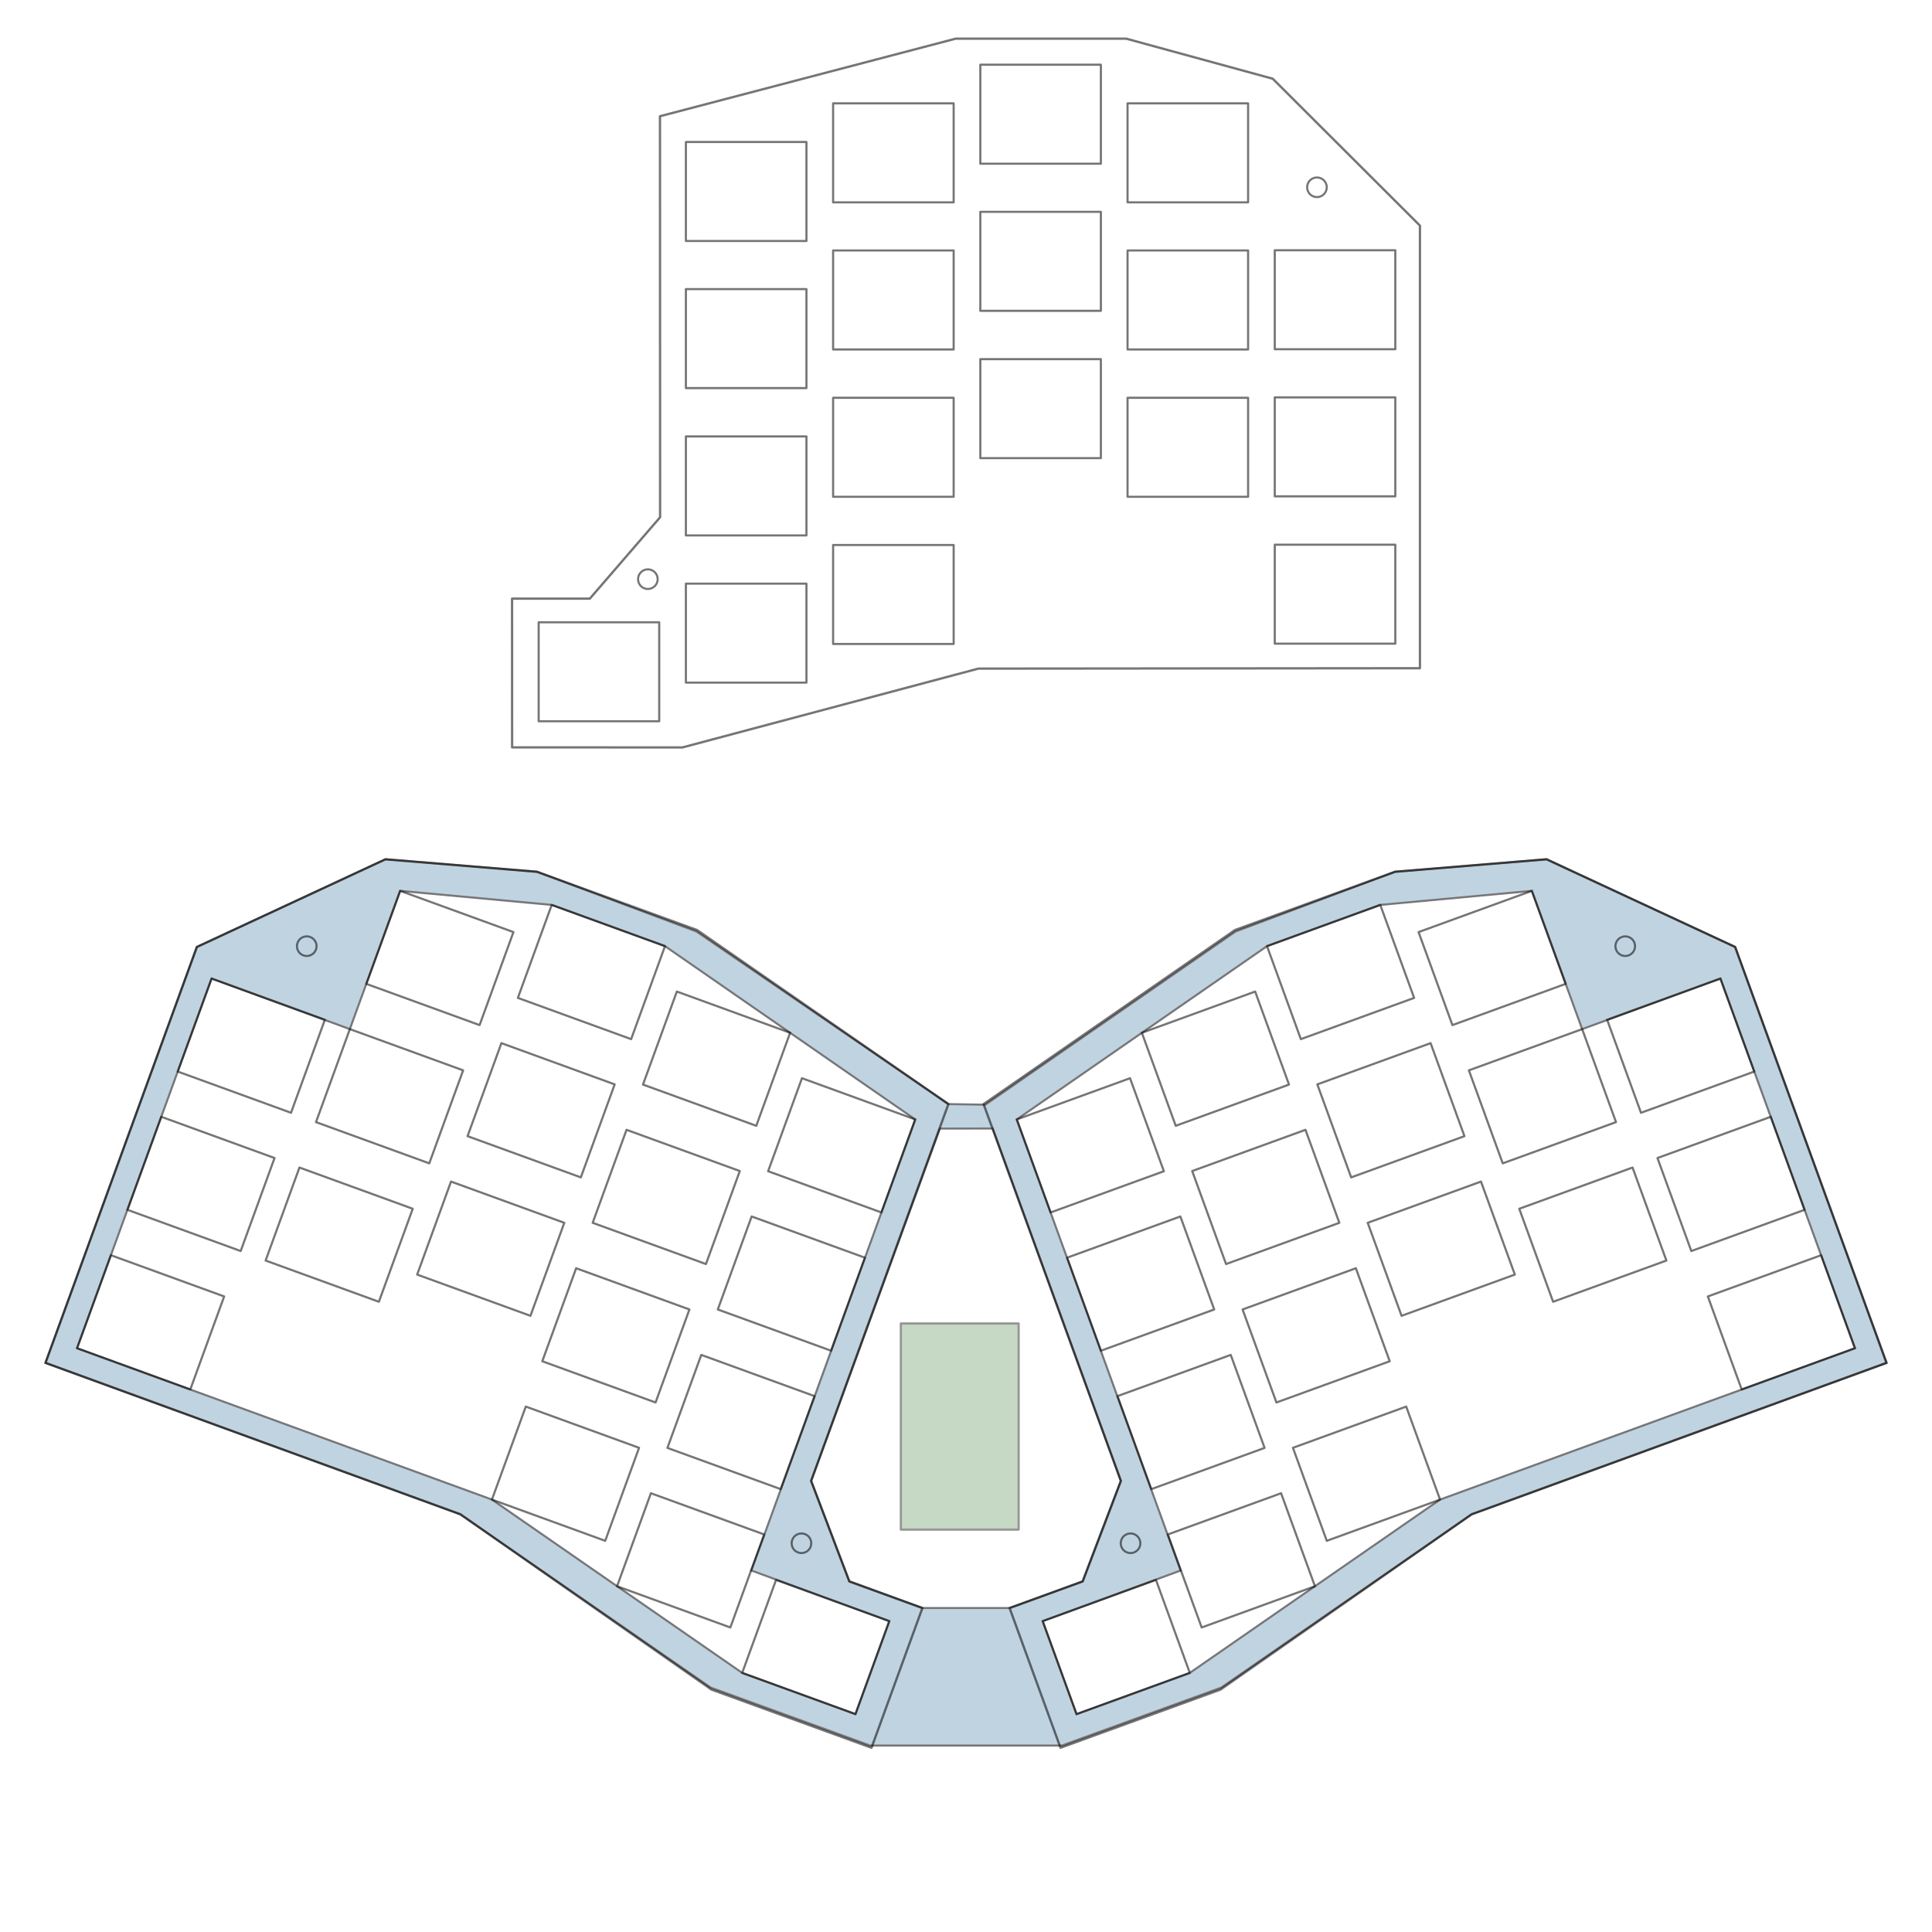
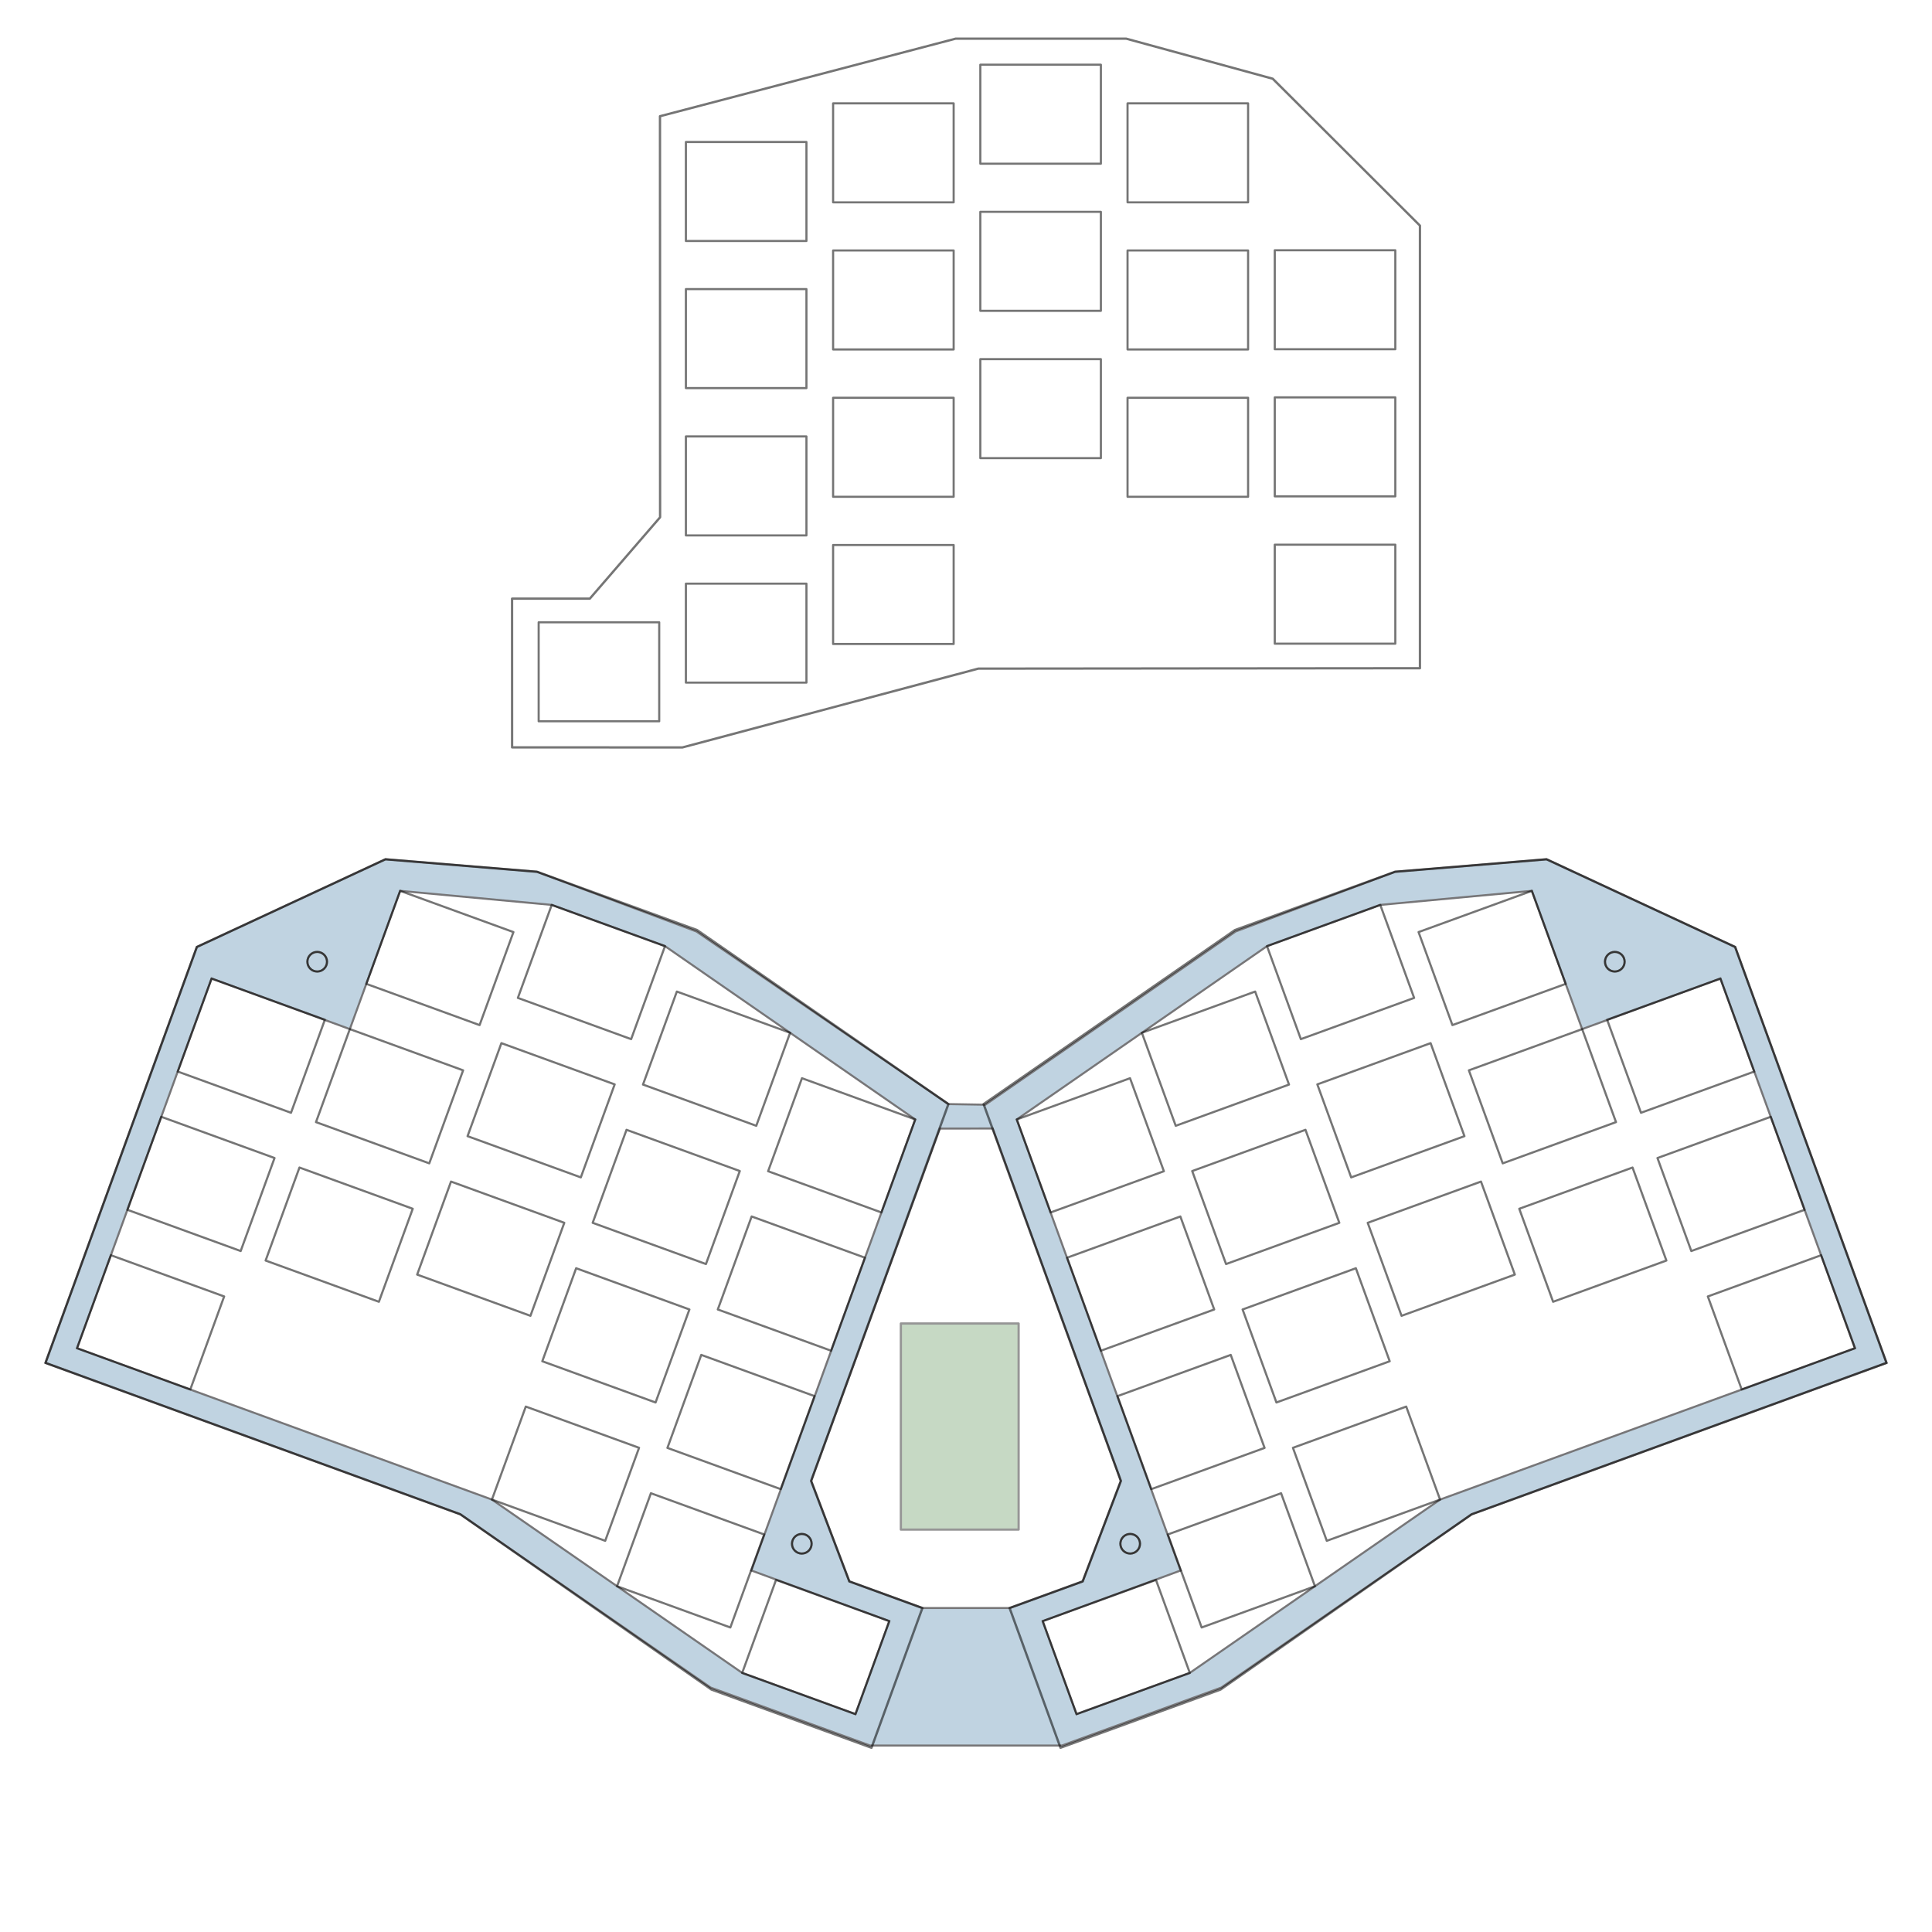
<svg xmlns="http://www.w3.org/2000/svg" xmlns:xlink="http://www.w3.org/1999/xlink" id="svg2944" version="1.1" viewBox="0 0 250 250" height="250mm" width="250mm">
-   <defs id="defs2938" />
+   <defs id="defs2938">
+     </defs>
  <g id="layer2" style="display:inline;opacity:0.644" transform="translate(1.920729,0.0567925)">
    <rect y="171.203" x="114.649" height="26.67" width="15.24" id="rect1250-2" style="opacity:0.644;fill:#74a16f;fill-opacity:1;stroke:#000000;stroke-width:0.289;stroke-linejoin:round;stroke-opacity:1;stop-color:#000000" />
  </g>
  <g style="display:inline;opacity:0.538" id="layer3" transform="translate(1.920729,0.0567925)">
    <path id="path3627" style="opacity:1;fill:#89aec8;fill-opacity:1;stroke:#010004;stroke-width:0.265px;stroke-linecap:butt;stroke-linejoin:miter;stroke-opacity:1;stop-opacity:1" d="m 47.955,111.134 -24.403,11.346 -19.588,53.819 53.686,19.594 32.401,22.425 20.622,7.499 h 24.812 l 20.622,-7.499 32.401,-22.425 53.686,-19.594 -19.588,-53.819 -24.402,-11.346 -19.604,1.615 -20.639,7.731 -32.381,22.413 -4.777,-0.081 -32.604,-22.332 -20.639,-7.731 z m 1.905,4.085 19.611,1.817 14.659,5.335 16.191,11.214 16.191,11.214 -21.209,58.364 17.853,6.553 -4.381,12.035 -14.658,-5.336 -32.382,-22.427 -53.689,-19.586 17.411,-47.838 17.891,6.544 z m 146.438,0 6.512,17.89 17.89,-6.544 17.412,47.838 -53.689,19.586 -32.382,22.427 -14.659,5.336 -4.381,-12.035 17.854,-6.553 -21.209,-58.364 16.191,-11.214 16.191,-11.214 14.658,-5.335 z m -69.761,30.75 16.582,45.604 -4.943,13.004 -9.456,3.443 h -11.282 l -9.455,-3.443 -4.944,-13.004 16.658,-45.592 z" />
+     <use height="100%" width="100%" id="use124" xlink:href="#g118" y="0" x="0" style="display:inline" transform="translate(-1.920729,-0.0567925)" />
  </g>
  <g style="display:inline;opacity:0.542" transform="translate(4.169901,-5.644136)" id="layer1">
    <g style="display:inline" transform="translate(65.39583,23.88)" id="g1017">
      <g id="g2653" transform="translate(0,4.999696)">
        <rect y="57.288" x="0.138" height="12.808" width="15.599" id="rect1798-3-1-5" style="fill:none;stroke:#000000;stroke-width:0.276;stroke-linejoin:round;stroke-miterlimit:4;stroke-dasharray:none;stroke-opacity:1" />
      </g>
      <g transform="translate(19.05)" id="g2653-4">
        <rect y="0.138" x="0.138" height="12.808" width="15.599" id="rect1798-0" style="fill:none;stroke:#000000;stroke-width:0.276;stroke-linejoin:round;stroke-miterlimit:4;stroke-dasharray:none;stroke-opacity:1" />
        <rect style="fill:none;stroke:#000000;stroke-width:0.276;stroke-linejoin:round;stroke-miterlimit:4;stroke-dasharray:none;stroke-opacity:1" id="rect1798-3-6" width="15.599" height="12.808" x="0.138" y="19.176" />
        <rect y="38.238" x="0.138" height="12.808" width="15.599" id="rect1798-3-1-53" style="fill:none;stroke:#000000;stroke-width:0.276;stroke-linejoin:round;stroke-miterlimit:4;stroke-dasharray:none;stroke-opacity:1" />
        <rect style="fill:none;stroke:#000000;stroke-width:0.276;stroke-linejoin:round;stroke-miterlimit:4;stroke-dasharray:none;stroke-opacity:1" id="rect1798-3-1-5-8" width="15.599" height="12.808" x="0.138" y="57.288" />
      </g>
      <g transform="translate(38.1,-5)" id="g2653-49">
        <rect y="0.138" x="0.138" height="12.808" width="15.599" id="rect1798-1" style="fill:none;stroke:#000000;stroke-width:0.276;stroke-linejoin:round;stroke-miterlimit:4;stroke-dasharray:none;stroke-opacity:1" />
        <rect style="fill:none;stroke:#000000;stroke-width:0.276;stroke-linejoin:round;stroke-miterlimit:4;stroke-dasharray:none;stroke-opacity:1" id="rect1798-3-5" width="15.599" height="12.808" x="0.138" y="19.176" />
        <rect y="38.238" x="0.138" height="12.808" width="15.599" id="rect1798-3-1-9" style="fill:none;stroke:#000000;stroke-width:0.276;stroke-linejoin:round;stroke-miterlimit:4;stroke-dasharray:none;stroke-opacity:1" />
        <rect style="fill:none;stroke:#000000;stroke-width:0.276;stroke-linejoin:round;stroke-miterlimit:4;stroke-dasharray:none;stroke-opacity:1" id="rect1798-3-1-5-83" width="15.599" height="12.808" x="0.138" y="57.288" />
      </g>
      <g transform="translate(57.15,-10)" id="g2653-1">
        <rect y="0.138" x="0.138" height="12.808" width="15.599" id="rect1798-9" style="fill:none;stroke:#000000;stroke-width:0.276;stroke-linejoin:round;stroke-miterlimit:4;stroke-dasharray:none;stroke-opacity:1" />
        <rect style="fill:none;stroke:#000000;stroke-width:0.276;stroke-linejoin:round;stroke-miterlimit:4;stroke-dasharray:none;stroke-opacity:1" id="rect1798-3-67" width="15.599" height="12.808" x="0.138" y="19.176" />
        <rect y="38.238" x="0.138" height="12.808" width="15.599" id="rect1798-3-1-8" style="fill:none;stroke:#000000;stroke-width:0.276;stroke-linejoin:round;stroke-miterlimit:4;stroke-dasharray:none;stroke-opacity:1" />
      </g>
      <g transform="translate(76.2,-5)" id="g2653-5">
        <rect y="0.138" x="0.138" height="12.808" width="15.599" id="rect1798-5" style="fill:none;stroke:#000000;stroke-width:0.276;stroke-linejoin:round;stroke-miterlimit:4;stroke-dasharray:none;stroke-opacity:1" />
        <rect style="fill:none;stroke:#000000;stroke-width:0.276;stroke-linejoin:round;stroke-miterlimit:4;stroke-dasharray:none;stroke-opacity:1" id="rect1798-3-61" width="15.599" height="12.808" x="0.138" y="19.176" />
        <rect y="38.238" x="0.138" height="12.808" width="15.599" id="rect1798-3-1-59" style="fill:none;stroke:#000000;stroke-width:0.276;stroke-linejoin:round;stroke-miterlimit:4;stroke-dasharray:none;stroke-opacity:1" />
      </g>
      <g style="display:inline" transform="translate(95.25,14.00793)" id="g2653-9">
        <rect y="0.138" x="0.138" height="12.808" width="15.599" id="rect1798-51" style="fill:none;stroke:#000000;stroke-width:0.276;stroke-linejoin:round;stroke-miterlimit:4;stroke-dasharray:none;stroke-opacity:1" />
        <rect style="fill:none;stroke:#000000;stroke-width:0.276;stroke-linejoin:round;stroke-miterlimit:4;stroke-dasharray:none;stroke-opacity:1" id="rect1798-3-7" width="15.599" height="12.808" x="0.138" y="19.176" />
        <rect y="38.238" x="0.138" height="12.808" width="15.599" id="rect1798-3-1-4" style="fill:none;stroke:#000000;stroke-width:0.276;stroke-linejoin:round;stroke-miterlimit:4;stroke-dasharray:none;stroke-opacity:1" />
      </g>
      <path id="rect1309" style="font-variation-settings:normal;display:inline;opacity:1;vector-effect:none;fill:none;fill-opacity:1;stroke:#000000;stroke-width:0.3;stroke-linecap:butt;stroke-linejoin:round;stroke-miterlimit:4;stroke-dasharray:none;stroke-dashoffset:0;stroke-opacity:1;stop-color:#000000;stop-opacity:1" d="m 54.105,-13.236 -38.269,10.04 0.015,51.895 -9.093,10.529 -10.063,0.002 0.005,19.244 22.042,0.006 38.282,-10.197 57.15,-0.051 V 10.959 L 95.124,-8.049 76.15,-13.236 Z" />
-       <circle style="font-variation-settings:normal;opacity:1;vector-effect:none;fill:none;fill-opacity:1;stroke:#000000;stroke-width:0.271;stroke-linecap:butt;stroke-linejoin:round;stroke-miterlimit:4;stroke-dasharray:none;stroke-dashoffset:0;stroke-opacity:1;stop-color:#000000;stop-opacity:1" id="path1222-5" cx="100.847" cy="5.999" r="1.27" />
-       <circle style="font-variation-settings:normal;display:inline;opacity:1;vector-effect:none;fill:none;fill-opacity:1;stroke:#000000;stroke-width:0.271;stroke-linecap:butt;stroke-linejoin:round;stroke-miterlimit:4;stroke-dasharray:none;stroke-dashoffset:0;stroke-opacity:1;stop-color:#000000;stop-opacity:1" id="circle886" cx="14.268" cy="56.708" r="1.27" />
    </g>
    <use style="display:inline" x="0" y="0" xlink:href="#g1017" id="use880" width="100%" height="100%" transform="rotate(-20,464.6487,-34.14521)" />
    <use style="display:inline" x="0" y="0" xlink:href="#use880" id="use882" width="100%" height="100%" transform="matrix(-1,0,0,1,241.6602,5.4379604e-6)" />
+     <use style="display:inline" height="100%" width="100%" id="use120" xlink:href="#g118" y="0" x="0" transform="translate(-4.169901,5.644136)" />
+   </g>
+   <g style="display:none" id="layer4">
+     <g style="display:inline" id="g118">
+       <path d="m 209.696,124.446 c 0,0.701 -0.569,1.27 -1.27,1.27 -0.701,0 -1.27,-0.569 -1.27,-1.27 0,-0.701 0.569,-1.27 1.27,-1.27 0.701,0 1.27,0.569 1.27,1.27 z m -170.449,0 c 0,0.701 0.569,1.27 1.27,1.27 0.701,0 1.27,-0.569 1.27,-1.27 0,-0.701 -0.569,-1.27 -1.27,-1.27 -0.701,0 -1.27,0.569 -1.27,1.27 z" id="circle886" style="font-variation-settings:normal;display:inline;opacity:1;vector-effect:none;fill:none;fill-opacity:1;stroke:#000000;stroke-width:0.271;stroke-linecap:butt;stroke-linejoin:round;stroke-miterlimit:4;stroke-dasharray:none;stroke-dashoffset:0;stroke-opacity:1;stop-color:#000000;stop-opacity:1" transform="translate(0.5291667)" />
+       <path d="m 148.046,199.761 c 0,0.701 -0.569,1.27 -1.27,1.27 -0.701,0 -1.27,-0.569 -1.27,-1.27 0,-0.701 0.569,-1.27 1.27,-1.27 0.701,0 1.27,0.569 1.27,1.27 z m -45.034,0 c 0,0.701 0.569,1.27 1.27,1.27 0.701,0 1.27,-0.569 1.27,-1.27 0,-0.701 -0.569,-1.27 -1.27,-1.27 -0.701,0 -1.27,0.569 -1.27,1.27 z" style="font-variation-settings:normal;display:inline;opacity:1;vector-effect:none;fill:none;fill-opacity:1;stroke:#000000;stroke-width:0.271;stroke-linecap:butt;stroke-linejoin:round;stroke-miterlimit:4;stroke-dasharray:none;stroke-dashoffset:0;stroke-opacity:1;stop-color:#000000;stop-opacity:1" id="circle86" transform="translate(-0.5291667)" />
+     </g>
  </g>
</svg>
